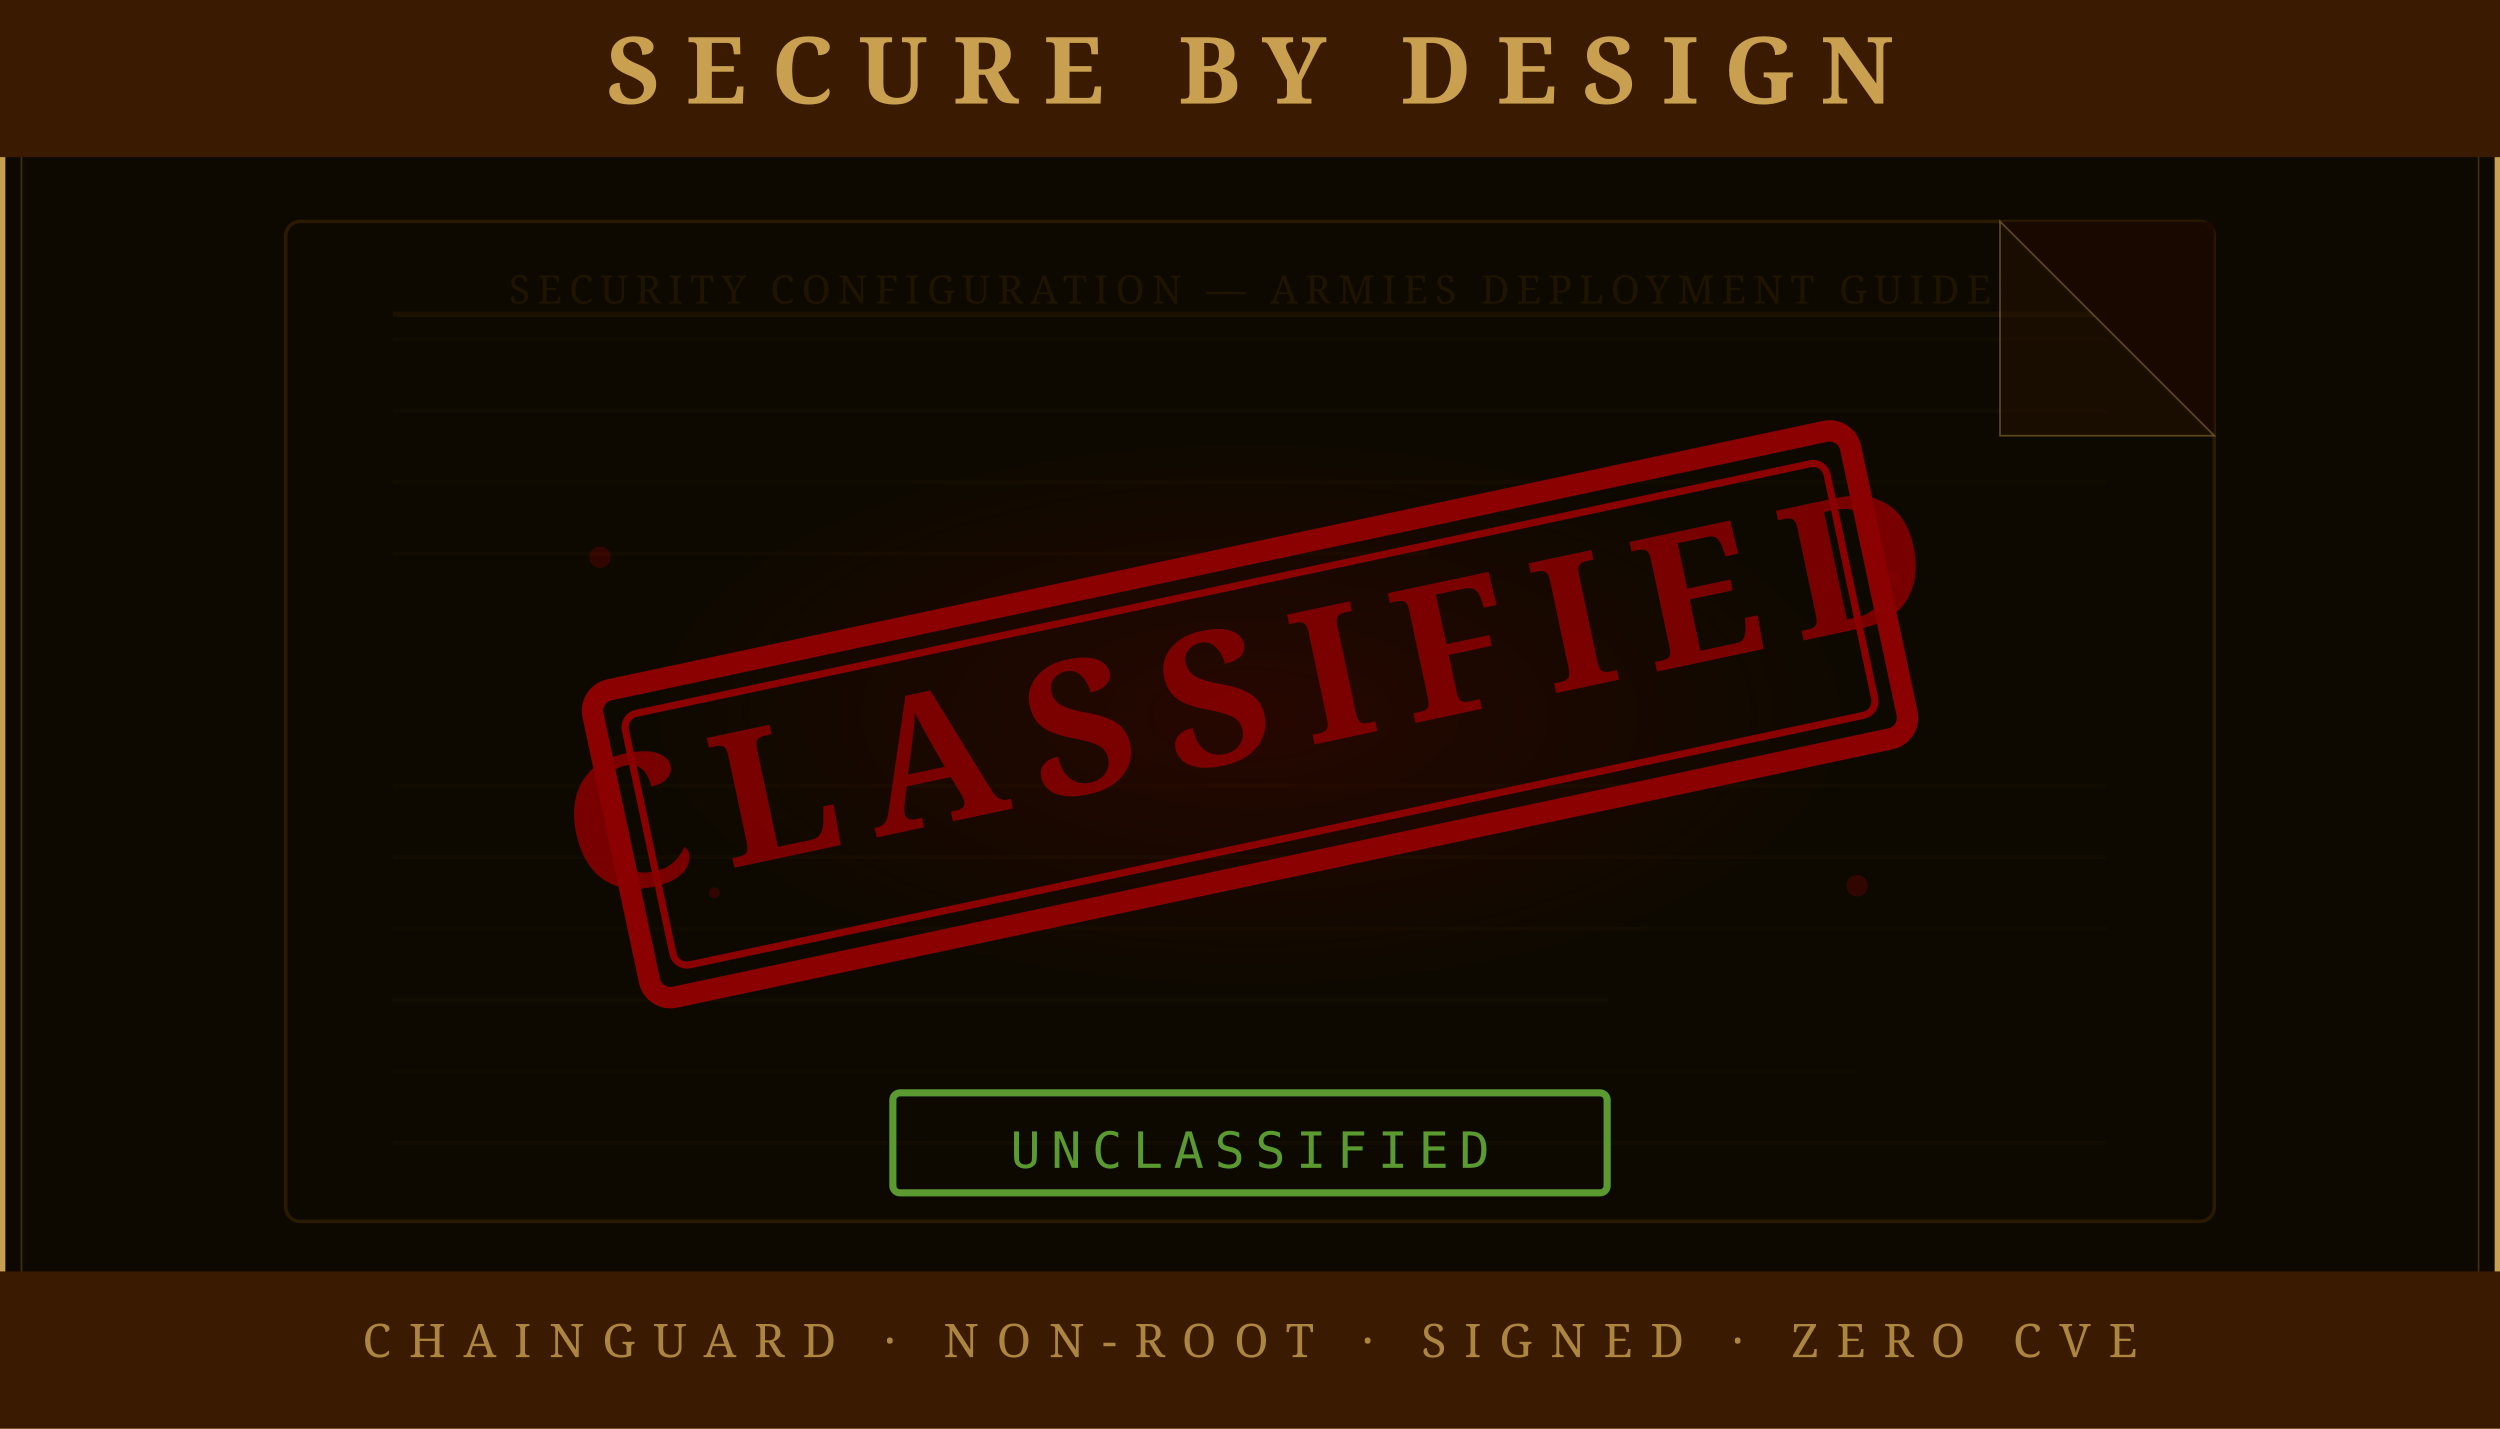
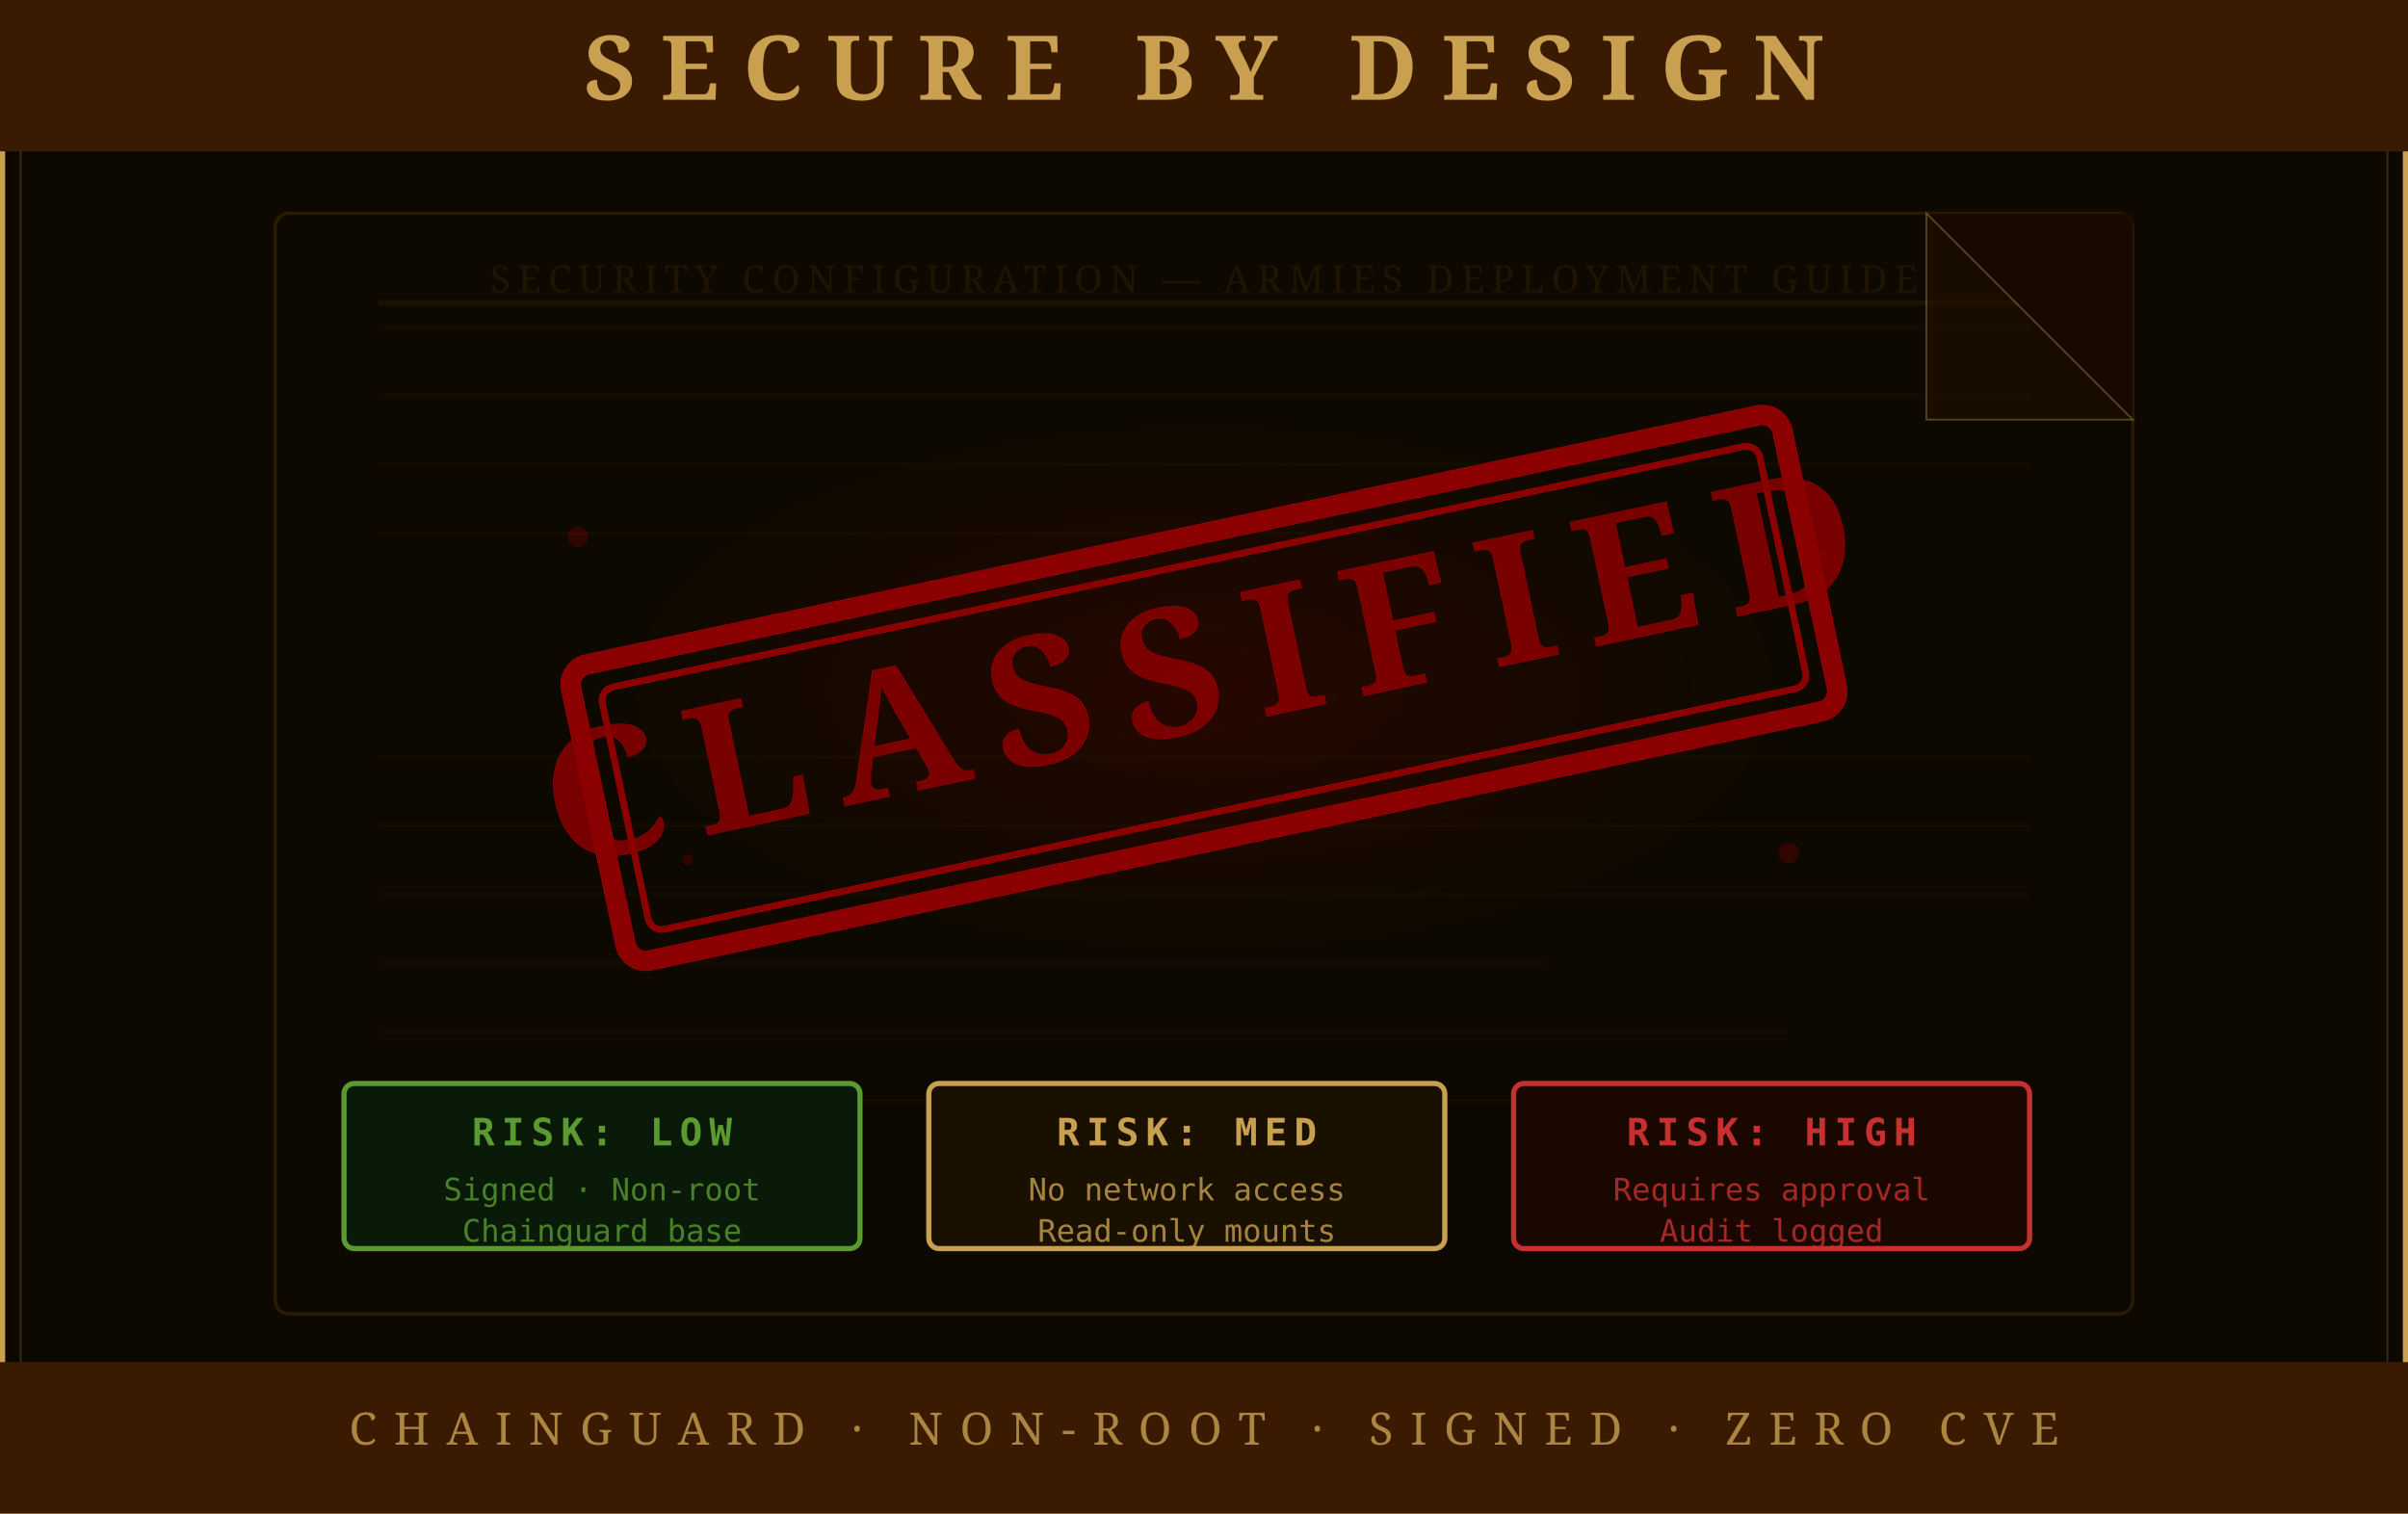
- <svg xmlns="http://www.w3.org/2000/svg" viewBox="0 0 700 400" width="700" height="400">
+ <svg xmlns="http://www.w3.org/2000/svg" viewBox="0 0 700 440" width="700" height="440">
  <defs>
    <radialGradient id="sc-glow" cx="50%" cy="50%" r="40%">
      <stop offset="0%" stop-color="#8b0000" stop-opacity="0.2" />
      <stop offset="100%" stop-color="#8b0000" stop-opacity="0" />
    </radialGradient>
  </defs>
-   <rect width="700" height="400" fill="#0d0800" />
-   <rect width="700" height="400" fill="none" stroke="#c8a050" stroke-width="3" />
-   <rect x="6" y="6" width="688" height="388" fill="none" stroke="#c8a050" stroke-width="0.5" opacity="0.25" />
+   <rect width="700" height="440" fill="#0d0800" />
+   <rect width="700" height="440" fill="none" stroke="#c8a050" stroke-width="3" />
+   <rect x="6" y="6" width="688" height="428" fill="none" stroke="#c8a050" stroke-width="0.5" opacity="0.25" />
  <rect x="0" y="0" width="700" height="44" fill="#3a1a00" />
  <text x="350" y="29" font-family="serif" font-size="26" font-weight="bold" fill="#c8a050" text-anchor="middle" letter-spacing="7">SECURE BY DESIGN</text>
-   <rect x="0" y="356" width="700" height="44" fill="#3a1a00" />
-   <text x="350" y="380" font-family="serif" font-size="13" fill="#c8a050" text-anchor="middle" letter-spacing="5" opacity="0.8">CHAINGUARD · NON-ROOT · SIGNED · ZERO CVE</text>
-   <rect x="80" y="62" width="540" height="280" fill="#0d0900" rx="4" stroke="#2a1a00" stroke-width="1" />
+   <rect x="0" y="396" width="700" height="44" fill="#3a1a00" />
+   <text x="350" y="420" font-family="serif" font-size="13" fill="#c8a050" text-anchor="middle" letter-spacing="5" opacity="0.8">CHAINGUARD · NON-ROOT · SIGNED · ZERO CVE</text>
+   <rect x="80" y="62" width="540" height="320" fill="#0d0900" rx="4" stroke="#2a1a00" stroke-width="1" />
  <g stroke="#1a1200" stroke-width="1" opacity="0.4">
    <line x1="110" y1="95" x2="590" y2="95" />
    <line x1="110" y1="115" x2="590" y2="115" />
    <line x1="110" y1="135" x2="590" y2="135" />
    <line x1="110" y1="155" x2="400" y2="155" />
    <line x1="110" y1="220" x2="590" y2="220" />
    <line x1="110" y1="240" x2="590" y2="240" />
    <line x1="110" y1="260" x2="590" y2="260" />
    <line x1="110" y1="280" x2="450" y2="280" />
    <line x1="110" y1="300" x2="520" y2="300" />
    <line x1="110" y1="320" x2="590" y2="320" />
  </g>
  <text x="350" y="85" font-family="serif" font-size="11" fill="#2a1a00" text-anchor="middle" opacity="0.6" letter-spacing="2">SECURITY CONFIGURATION — ARMIES DEPLOYMENT GUIDE</text>
  <line x1="110" y1="88" x2="590" y2="88" stroke="#2a1a00" stroke-width="1.5" opacity="0.5" />
  <ellipse cx="350" cy="200" rx="220" ry="100" fill="url(#sc-glow)" />
  <g transform="translate(350, 200) rotate(-12)">
    <rect x="-180" y="-44" width="360" height="88" fill="none" stroke="#8b0000" stroke-width="6" rx="6" />
    <rect x="-172" y="-36" width="344" height="72" fill="none" stroke="#8b0000" stroke-width="2" rx="4" />
    <text x="0" y="12" font-family="serif" font-size="52" font-weight="bold" fill="#8b0000" text-anchor="middle" letter-spacing="8" opacity="0.85">CLASSIFIED</text>
  </g>
-   <g transform="translate(350, 320) rotate(0)">
-     <rect x="-100" y="-14" width="200" height="28" fill="none" stroke="#5a9a30" stroke-width="2" rx="2" />
-     <text x="0" y="7" font-family="monospace" font-size="14" fill="#5a9a30" text-anchor="middle" letter-spacing="3">UNCLASSIFIED</text>
+   <g transform="translate(100, 315)">
+     <rect x="0" y="0" width="150" height="48" fill="#0a1a08" rx="3" stroke="#5a9a30" stroke-width="1.5" />
+     <text x="75" y="18" font-family="monospace" font-size="11" font-weight="bold" fill="#5a9a30" text-anchor="middle" letter-spacing="2">RISK: LOW</text>
+     <text x="75" y="34" font-family="monospace" font-size="9" fill="#5a9a30" text-anchor="middle" opacity="0.8">Signed · Non-root</text>
+     <text x="75" y="46" font-family="monospace" font-size="9" fill="#5a9a30" text-anchor="middle" opacity="0.8">Chainguard base</text>
+     <rect x="170" y="0" width="150" height="48" fill="#1a1000" rx="3" stroke="#c8a050" stroke-width="1.5" />
+     <text x="245" y="18" font-family="monospace" font-size="11" font-weight="bold" fill="#c8a050" text-anchor="middle" letter-spacing="2">RISK: MED</text>
+     <text x="245" y="34" font-family="monospace" font-size="9" fill="#c8a050" text-anchor="middle" opacity="0.8">No network access</text>
+     <text x="245" y="46" font-family="monospace" font-size="9" fill="#c8a050" text-anchor="middle" opacity="0.8">Read-only mounts</text>
+     <rect x="340" y="0" width="150" height="48" fill="#1a0800" rx="3" stroke="#c83030" stroke-width="1.5" />
+     <text x="415" y="18" font-family="monospace" font-size="11" font-weight="bold" fill="#c83030" text-anchor="middle" letter-spacing="2">RISK: HIGH</text>
+     <text x="415" y="34" font-family="monospace" font-size="9" fill="#c83030" text-anchor="middle" opacity="0.8">Requires approval</text>
+     <text x="415" y="46" font-family="monospace" font-size="9" fill="#c83030" text-anchor="middle" opacity="0.8">Audit logged</text>
  </g>
  <path d="M 560,62 L 620,62 L 620,122 Z" fill="#1a0800" opacity="0.8" />
  <path d="M 560,62 L 620,122 L 560,122 Z" fill="#2a1400" stroke="#c8a050" stroke-width="0.5" opacity="0.4" />
  <g fill="#8b0000" opacity="0.3">
    <circle cx="168" cy="156" r="3" />
    <circle cx="175" cy="240" r="2" />
    <circle cx="530" cy="162" r="2" />
    <circle cx="520" cy="248" r="3" />
    <circle cx="200" cy="250" r="1.5" />
  </g>
</svg>
